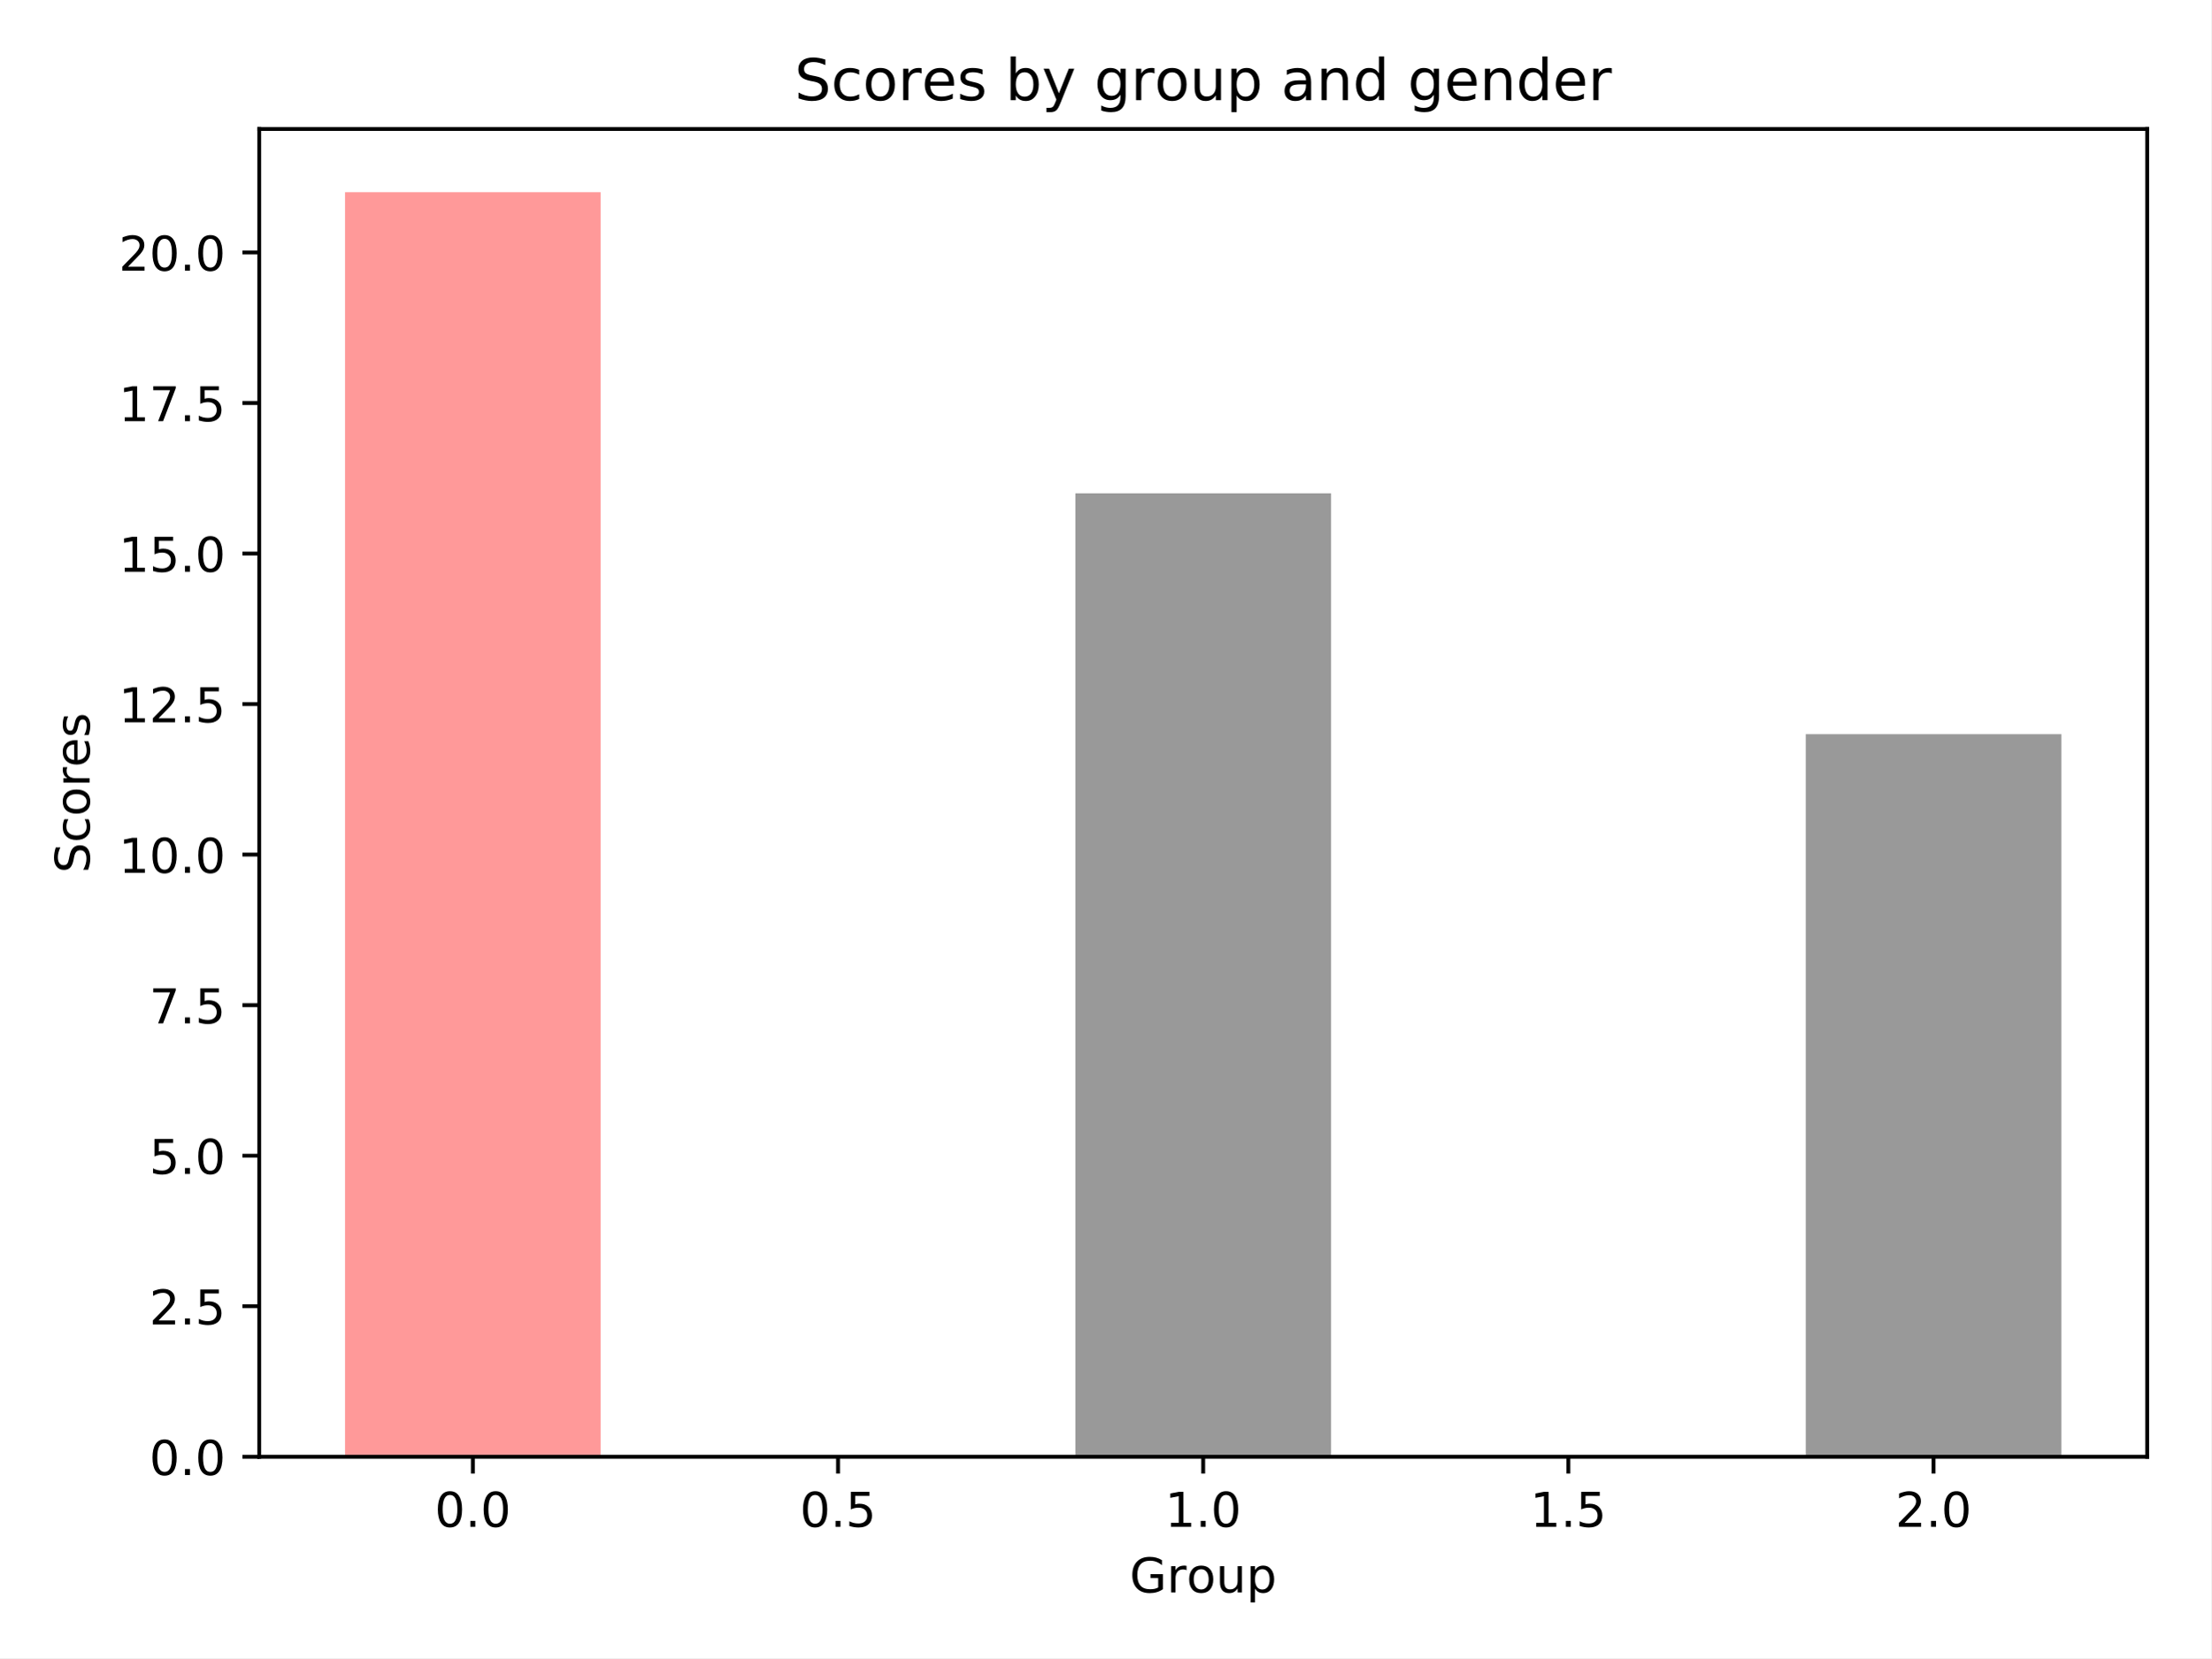
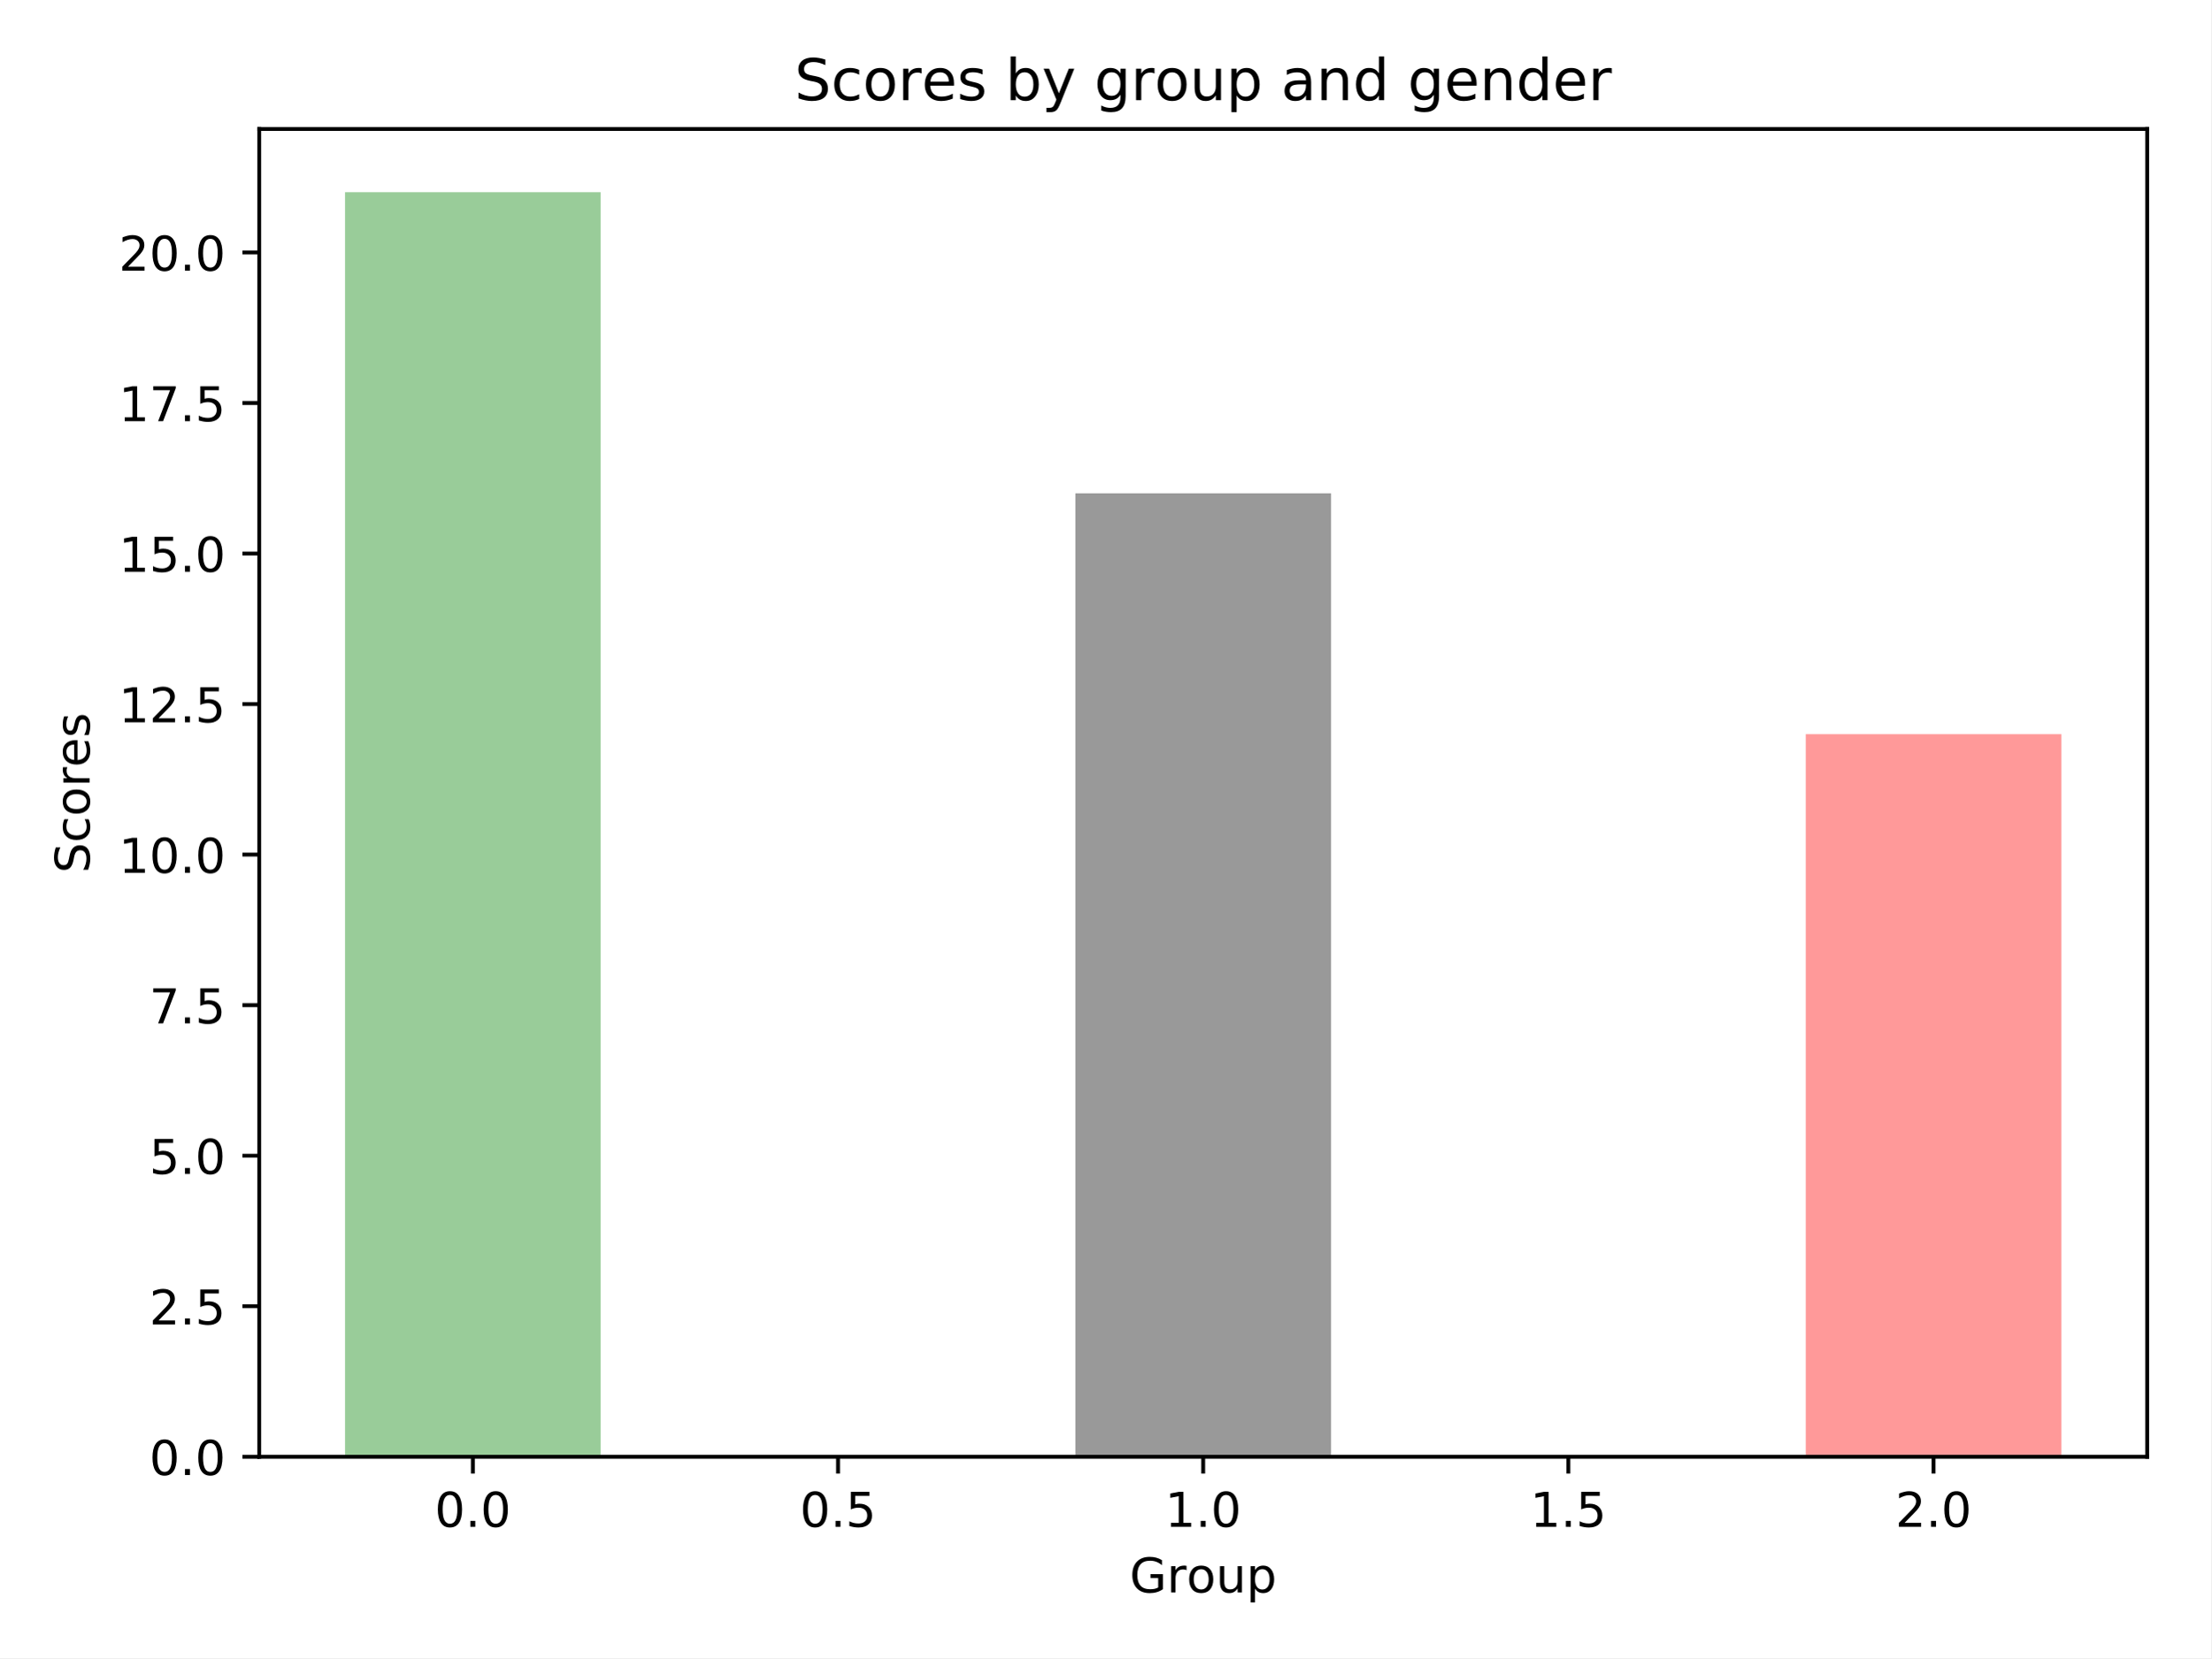
<svg xmlns="http://www.w3.org/2000/svg" xmlns:xlink="http://www.w3.org/1999/xlink" height="345.6pt" version="1.1" viewBox="0 0 460.8 345.6" width="460.8pt">
  <defs>
    <style type="text/css">
*{stroke-linecap:butt;stroke-linejoin:round;}
  </style>
  </defs>
  <g id="figure_1">
    <g id="patch_1">
      <path d="M 0 345.6  L 460.8 345.6  L 460.8 0  L 0 0  z " style="fill:#ffffff;" />
    </g>
    <g id="axes_1">
      <g id="patch_2">
        <path d="M 54.02 303.64  L 447.48 303.64  L 447.48 26.88  L 54.02 26.88  z " style="fill:#ffffff;" />
      </g>
      <g id="patch_3">
-         <path clip-path="url(#p3faacb6468)" d="M 71.905 303.64  L 125.178 303.64  L 125.178 40.059  L 71.905 40.059  z " style="fill:#ff0000;opacity:0.4;" />
+         <path clip-path="url(#p93649a4960)" d="M 71.905 303.64  L 125.178 303.64  L 125.178 40.059  L 71.905 40.059  z " style="fill:#008000;opacity:0.4;" />
      </g>
      <g id="patch_4">
-         <path clip-path="url(#p3faacb6468)" d="M 224.113 303.64  L 277.387 303.64  L 277.387 102.816  L 224.113 102.816  z " style="opacity:0.4;" />
+         <path clip-path="url(#p93649a4960)" d="M 224.113 303.64  L 277.387 303.64  L 277.387 102.816  L 224.113 102.816  z " style="opacity:0.4;" />
      </g>
      <g id="patch_5">
-         <path clip-path="url(#p3faacb6468)" d="M 376.322 303.64  L 429.595 303.64  L 429.595 153.022  L 376.322 153.022  z " style="opacity:0.4;" />
+         <path clip-path="url(#p93649a4960)" d="M 376.322 303.64  L 429.595 303.64  L 429.595 153.022  L 376.322 153.022  z " style="fill:#ff0000;opacity:0.4;" />
      </g>
      <g id="matplotlib.axis_1">
        <g id="xtick_1">
          <g id="line2d_1">
            <defs>
-               <path d="M 0 0  L 0 3.5  " id="m871937abd9" style="stroke:#000000;stroke-width:0.8;" />
-             </defs>
-             <g>
-               <use style="stroke:#000000;stroke-width:0.8;" x="98.541" xlink:href="#m871937abd9" y="303.64" />
+               <path d="M 0 0  L 0 3.5  " id="mc86ecea433" style="stroke:#000000;stroke-width:0.8;" />
+             </defs>
+             <g>
+               <use style="stroke:#000000;stroke-width:0.8;" x="98.541" xlink:href="#mc86ecea433" y="303.64" />
            </g>
          </g>
          <g id="text_1">
            <defs>
              <path d="M 31.781 66.406  Q 24.172 66.406 20.328 58.906  Q 16.5 51.422 16.5 36.375  Q 16.5 21.391 20.328 13.891  Q 24.172 6.391 31.781 6.391  Q 39.453 6.391 43.281 13.891  Q 47.125 21.391 47.125 36.375  Q 47.125 51.422 43.281 58.906  Q 39.453 66.406 31.781 66.406  z M 31.781 74.219  Q 44.047 74.219 50.516 64.516  Q 56.984 54.828 56.984 36.375  Q 56.984 17.969 50.516 8.266  Q 44.047 -1.422 31.781 -1.422  Q 19.531 -1.422 13.062 8.266  Q 6.594 17.969 6.594 36.375  Q 6.594 54.828 13.062 64.516  Q 19.531 74.219 31.781 74.219  z " id="DejaVuSans-48" />
              <path d="M 10.688 12.406  L 21 12.406  L 21 0  L 10.688 0  z " id="DejaVuSans-46" />
            </defs>
            <g transform="translate(90.58954 318.2384)scale(0.1 -0.1)">
              <use xlink:href="#DejaVuSans-48" />
              <use x="63.623" xlink:href="#DejaVuSans-46" />
              <use x="95.41" xlink:href="#DejaVuSans-48" />
            </g>
          </g>
        </g>
        <g id="xtick_2">
          <g id="line2d_2">
            <g>
-               <use style="stroke:#000000;stroke-width:0.8;" x="174.646" xlink:href="#m871937abd9" y="303.64" />
+               <use style="stroke:#000000;stroke-width:0.8;" x="174.646" xlink:href="#mc86ecea433" y="303.64" />
            </g>
          </g>
          <g id="text_2">
            <defs>
              <path d="M 10.797 72.906  L 49.516 72.906  L 49.516 64.594  L 19.828 64.594  L 19.828 46.734  Q 21.969 47.469 24.109 47.828  Q 26.266 48.188 28.422 48.188  Q 40.625 48.188 47.75 41.5  Q 54.891 34.812 54.891 23.391  Q 54.891 11.625 47.562 5.094  Q 40.234 -1.422 26.906 -1.422  Q 22.312 -1.422 17.547 -0.641  Q 12.797 0.141 7.719 1.703  L 7.719 11.625  Q 12.109 9.234 16.797 8.062  Q 21.484 6.891 26.703 6.891  Q 35.156 6.891 40.078 11.328  Q 45.016 15.766 45.016 23.391  Q 45.016 31 40.078 35.438  Q 35.156 39.891 26.703 39.891  Q 22.75 39.891 18.812 39.016  Q 14.891 38.141 10.797 36.281  z " id="DejaVuSans-53" />
            </defs>
            <g transform="translate(166.694 318.2384)scale(0.1 -0.1)">
              <use xlink:href="#DejaVuSans-48" />
              <use x="63.623" xlink:href="#DejaVuSans-46" />
              <use x="95.41" xlink:href="#DejaVuSans-53" />
            </g>
          </g>
        </g>
        <g id="xtick_3">
          <g id="line2d_3">
            <g>
-               <use style="stroke:#000000;stroke-width:0.8;" x="250.75" xlink:href="#m871937abd9" y="303.64" />
+               <use style="stroke:#000000;stroke-width:0.8;" x="250.75" xlink:href="#mc86ecea433" y="303.64" />
            </g>
          </g>
          <g id="text_3">
            <defs>
              <path d="M 12.406 8.297  L 28.516 8.297  L 28.516 63.922  L 10.984 60.406  L 10.984 69.391  L 28.422 72.906  L 38.281 72.906  L 38.281 8.297  L 54.391 8.297  L 54.391 0  L 12.406 0  z " id="DejaVuSans-49" />
            </defs>
            <g transform="translate(242.7984 318.2384)scale(0.1 -0.1)">
              <use xlink:href="#DejaVuSans-49" />
              <use x="63.623" xlink:href="#DejaVuSans-46" />
              <use x="95.41" xlink:href="#DejaVuSans-48" />
            </g>
          </g>
        </g>
        <g id="xtick_4">
          <g id="line2d_4">
            <g>
-               <use style="stroke:#000000;stroke-width:0.8;" x="326.854" xlink:href="#m871937abd9" y="303.64" />
+               <use style="stroke:#000000;stroke-width:0.8;" x="326.854" xlink:href="#mc86ecea433" y="303.64" />
            </g>
          </g>
          <g id="text_4">
            <g transform="translate(318.9029 318.2384)scale(0.1 -0.1)">
              <use xlink:href="#DejaVuSans-49" />
              <use x="63.623" xlink:href="#DejaVuSans-46" />
              <use x="95.41" xlink:href="#DejaVuSans-53" />
            </g>
          </g>
        </g>
        <g id="xtick_5">
          <g id="line2d_5">
            <g>
-               <use style="stroke:#000000;stroke-width:0.8;" x="402.959" xlink:href="#m871937abd9" y="303.64" />
+               <use style="stroke:#000000;stroke-width:0.8;" x="402.959" xlink:href="#mc86ecea433" y="303.64" />
            </g>
          </g>
          <g id="text_5">
            <defs>
              <path d="M 19.188 8.297  L 53.609 8.297  L 53.609 0  L 7.328 0  L 7.328 8.297  Q 12.938 14.109 22.625 23.891  Q 32.328 33.688 34.812 36.531  Q 39.547 41.844 41.422 45.531  Q 43.312 49.219 43.312 52.781  Q 43.312 58.594 39.234 62.25  Q 35.156 65.922 28.609 65.922  Q 23.969 65.922 18.812 64.312  Q 13.672 62.703 7.812 59.422  L 7.812 69.391  Q 13.766 71.781 18.938 73  Q 24.125 74.219 28.422 74.219  Q 39.75 74.219 46.484 68.547  Q 53.219 62.891 53.219 53.422  Q 53.219 48.922 51.531 44.891  Q 49.859 40.875 45.406 35.406  Q 44.188 33.984 37.641 27.219  Q 31.109 20.453 19.188 8.297  z " id="DejaVuSans-50" />
            </defs>
            <g transform="translate(395.0073 318.2384)scale(0.1 -0.1)">
              <use xlink:href="#DejaVuSans-50" />
              <use x="63.623" xlink:href="#DejaVuSans-46" />
              <use x="95.41" xlink:href="#DejaVuSans-48" />
            </g>
          </g>
        </g>
        <g id="text_6">
          <defs>
            <path d="M 59.516 10.406  L 59.516 29.984  L 43.406 29.984  L 43.406 38.094  L 69.281 38.094  L 69.281 6.781  Q 63.578 2.734 56.688 0.656  Q 49.812 -1.422 42 -1.422  Q 24.906 -1.422 15.25 8.562  Q 5.609 18.562 5.609 36.375  Q 5.609 54.25 15.25 64.234  Q 24.906 74.219 42 74.219  Q 49.125 74.219 55.547 72.453  Q 61.969 70.703 67.391 67.281  L 67.391 56.781  Q 61.922 61.422 55.766 63.766  Q 49.609 66.109 42.828 66.109  Q 29.438 66.109 22.719 58.641  Q 16.016 51.172 16.016 36.375  Q 16.016 21.625 22.719 14.156  Q 29.438 6.688 42.828 6.688  Q 48.047 6.688 52.141 7.594  Q 56.25 8.5 59.516 10.406  z " id="DejaVuSans-71" />
            <path d="M 41.109 46.297  Q 39.594 47.172 37.812 47.578  Q 36.031 48 33.891 48  Q 26.266 48 22.188 43.047  Q 18.109 38.094 18.109 28.812  L 18.109 0  L 9.078 0  L 9.078 54.688  L 18.109 54.688  L 18.109 46.188  Q 20.953 51.172 25.484 53.578  Q 30.031 56 36.531 56  Q 37.453 56 38.578 55.875  Q 39.703 55.766 41.062 55.516  z " id="DejaVuSans-114" />
            <path d="M 30.609 48.391  Q 23.391 48.391 19.188 42.75  Q 14.984 37.109 14.984 27.297  Q 14.984 17.484 19.156 11.844  Q 23.344 6.203 30.609 6.203  Q 37.797 6.203 41.984 11.859  Q 46.188 17.531 46.188 27.297  Q 46.188 37.016 41.984 42.703  Q 37.797 48.391 30.609 48.391  z M 30.609 56  Q 42.328 56 49.016 48.375  Q 55.719 40.766 55.719 27.297  Q 55.719 13.875 49.016 6.219  Q 42.328 -1.422 30.609 -1.422  Q 18.844 -1.422 12.172 6.219  Q 5.516 13.875 5.516 27.297  Q 5.516 40.766 12.172 48.375  Q 18.844 56 30.609 56  z " id="DejaVuSans-111" />
            <path d="M 8.5 21.578  L 8.5 54.688  L 17.484 54.688  L 17.484 21.922  Q 17.484 14.156 20.5 10.266  Q 23.531 6.391 29.594 6.391  Q 36.859 6.391 41.078 11.031  Q 45.312 15.672 45.312 23.688  L 45.312 54.688  L 54.297 54.688  L 54.297 0  L 45.312 0  L 45.312 8.406  Q 42.047 3.422 37.719 1  Q 33.406 -1.422 27.688 -1.422  Q 18.266 -1.422 13.375 4.438  Q 8.5 10.297 8.5 21.578  z M 31.109 56  z " id="DejaVuSans-117" />
            <path d="M 18.109 8.203  L 18.109 -20.797  L 9.078 -20.797  L 9.078 54.688  L 18.109 54.688  L 18.109 46.391  Q 20.953 51.266 25.266 53.625  Q 29.594 56 35.594 56  Q 45.562 56 51.781 48.094  Q 58.016 40.188 58.016 27.297  Q 58.016 14.406 51.781 6.484  Q 45.562 -1.422 35.594 -1.422  Q 29.594 -1.422 25.266 0.953  Q 20.953 3.328 18.109 8.203  z M 48.688 27.297  Q 48.688 37.203 44.609 42.844  Q 40.531 48.484 33.406 48.484  Q 26.266 48.484 22.188 42.844  Q 18.109 37.203 18.109 27.297  Q 18.109 17.391 22.188 11.75  Q 26.266 6.109 33.406 6.109  Q 40.531 6.109 44.609 11.75  Q 48.688 17.391 48.688 27.297  z " id="DejaVuSans-112" />
          </defs>
          <g transform="translate(235.4195 331.9166)scale(0.1 -0.1)">
            <use xlink:href="#DejaVuSans-71" />
            <use x="77.49" xlink:href="#DejaVuSans-114" />
            <use x="118.572" xlink:href="#DejaVuSans-111" />
            <use x="179.754" xlink:href="#DejaVuSans-117" />
            <use x="243.133" xlink:href="#DejaVuSans-112" />
          </g>
        </g>
      </g>
      <g id="matplotlib.axis_2">
        <g id="ytick_1">
          <g id="line2d_6">
            <defs>
-               <path d="M 0 0  L -3.5 0  " id="m808e51aa16" style="stroke:#000000;stroke-width:0.8;" />
-             </defs>
-             <g>
-               <use style="stroke:#000000;stroke-width:0.8;" x="54.02" xlink:href="#m808e51aa16" y="303.64" />
+               <path d="M 0 0  L -3.5 0  " id="mdbbe879304" style="stroke:#000000;stroke-width:0.8;" />
+             </defs>
+             <g>
+               <use style="stroke:#000000;stroke-width:0.8;" x="54.02" xlink:href="#mdbbe879304" y="303.64" />
            </g>
          </g>
          <g id="text_7">
            <g transform="translate(31.11688 307.4392)scale(0.1 -0.1)">
              <use xlink:href="#DejaVuSans-48" />
              <use x="63.623" xlink:href="#DejaVuSans-46" />
              <use x="95.41" xlink:href="#DejaVuSans-48" />
            </g>
          </g>
        </g>
        <g id="ytick_2">
          <g id="line2d_7">
            <g>
-               <use style="stroke:#000000;stroke-width:0.8;" x="54.02" xlink:href="#m808e51aa16" y="272.261" />
+               <use style="stroke:#000000;stroke-width:0.8;" x="54.02" xlink:href="#mdbbe879304" y="272.261" />
            </g>
          </g>
          <g id="text_8">
            <g transform="translate(31.11688 276.0605)scale(0.1 -0.1)">
              <use xlink:href="#DejaVuSans-50" />
              <use x="63.623" xlink:href="#DejaVuSans-46" />
              <use x="95.41" xlink:href="#DejaVuSans-53" />
            </g>
          </g>
        </g>
        <g id="ytick_3">
          <g id="line2d_8">
            <g>
-               <use style="stroke:#000000;stroke-width:0.8;" x="54.02" xlink:href="#m808e51aa16" y="240.883" />
+               <use style="stroke:#000000;stroke-width:0.8;" x="54.02" xlink:href="#mdbbe879304" y="240.883" />
            </g>
          </g>
          <g id="text_9">
            <g transform="translate(31.11688 244.6818)scale(0.1 -0.1)">
              <use xlink:href="#DejaVuSans-53" />
              <use x="63.623" xlink:href="#DejaVuSans-46" />
              <use x="95.41" xlink:href="#DejaVuSans-48" />
            </g>
          </g>
        </g>
        <g id="ytick_4">
          <g id="line2d_9">
            <g>
-               <use style="stroke:#000000;stroke-width:0.8;" x="54.02" xlink:href="#m808e51aa16" y="209.504" />
+               <use style="stroke:#000000;stroke-width:0.8;" x="54.02" xlink:href="#mdbbe879304" y="209.504" />
            </g>
          </g>
          <g id="text_10">
            <defs>
              <path d="M 8.203 72.906  L 55.078 72.906  L 55.078 68.703  L 28.609 0  L 18.312 0  L 43.219 64.594  L 8.203 64.594  z " id="DejaVuSans-55" />
            </defs>
            <g transform="translate(31.11688 213.3032)scale(0.1 -0.1)">
              <use xlink:href="#DejaVuSans-55" />
              <use x="63.623" xlink:href="#DejaVuSans-46" />
              <use x="95.41" xlink:href="#DejaVuSans-53" />
            </g>
          </g>
        </g>
        <g id="ytick_5">
          <g id="line2d_10">
            <g>
-               <use style="stroke:#000000;stroke-width:0.8;" x="54.02" xlink:href="#m808e51aa16" y="178.125" />
+               <use style="stroke:#000000;stroke-width:0.8;" x="54.02" xlink:href="#mdbbe879304" y="178.125" />
            </g>
          </g>
          <g id="text_11">
            <g transform="translate(24.75437 181.9245)scale(0.1 -0.1)">
              <use xlink:href="#DejaVuSans-49" />
              <use x="63.623" xlink:href="#DejaVuSans-48" />
              <use x="127.246" xlink:href="#DejaVuSans-46" />
              <use x="159.033" xlink:href="#DejaVuSans-48" />
            </g>
          </g>
        </g>
        <g id="ytick_6">
          <g id="line2d_11">
            <g>
-               <use style="stroke:#000000;stroke-width:0.8;" x="54.02" xlink:href="#m808e51aa16" y="146.747" />
+               <use style="stroke:#000000;stroke-width:0.8;" x="54.02" xlink:href="#mdbbe879304" y="146.747" />
            </g>
          </g>
          <g id="text_12">
            <g transform="translate(24.75437 150.5458)scale(0.1 -0.1)">
              <use xlink:href="#DejaVuSans-49" />
              <use x="63.623" xlink:href="#DejaVuSans-50" />
              <use x="127.246" xlink:href="#DejaVuSans-46" />
              <use x="159.033" xlink:href="#DejaVuSans-53" />
            </g>
          </g>
        </g>
        <g id="ytick_7">
          <g id="line2d_12">
            <g>
-               <use style="stroke:#000000;stroke-width:0.8;" x="54.02" xlink:href="#m808e51aa16" y="115.368" />
+               <use style="stroke:#000000;stroke-width:0.8;" x="54.02" xlink:href="#mdbbe879304" y="115.368" />
            </g>
          </g>
          <g id="text_13">
            <g transform="translate(24.75437 119.1671)scale(0.1 -0.1)">
              <use xlink:href="#DejaVuSans-49" />
              <use x="63.623" xlink:href="#DejaVuSans-53" />
              <use x="127.246" xlink:href="#DejaVuSans-46" />
              <use x="159.033" xlink:href="#DejaVuSans-48" />
            </g>
          </g>
        </g>
        <g id="ytick_8">
          <g id="line2d_13">
            <g>
-               <use style="stroke:#000000;stroke-width:0.8;" x="54.02" xlink:href="#m808e51aa16" y="83.989" />
+               <use style="stroke:#000000;stroke-width:0.8;" x="54.02" xlink:href="#mdbbe879304" y="83.989" />
            </g>
          </g>
          <g id="text_14">
            <g transform="translate(24.75437 87.78843)scale(0.1 -0.1)">
              <use xlink:href="#DejaVuSans-49" />
              <use x="63.623" xlink:href="#DejaVuSans-55" />
              <use x="127.246" xlink:href="#DejaVuSans-46" />
              <use x="159.033" xlink:href="#DejaVuSans-53" />
            </g>
          </g>
        </g>
        <g id="ytick_9">
          <g id="line2d_14">
            <g>
-               <use style="stroke:#000000;stroke-width:0.8;" x="54.02" xlink:href="#m808e51aa16" y="52.611" />
+               <use style="stroke:#000000;stroke-width:0.8;" x="54.02" xlink:href="#mdbbe879304" y="52.611" />
            </g>
          </g>
          <g id="text_15">
            <g transform="translate(24.75437 56.40974)scale(0.1 -0.1)">
              <use xlink:href="#DejaVuSans-50" />
              <use x="63.623" xlink:href="#DejaVuSans-48" />
              <use x="127.246" xlink:href="#DejaVuSans-46" />
              <use x="159.033" xlink:href="#DejaVuSans-48" />
            </g>
          </g>
        </g>
        <g id="text_16">
          <defs>
            <path d="M 53.516 70.516  L 53.516 60.891  Q 47.906 63.578 42.922 64.891  Q 37.938 66.219 33.297 66.219  Q 25.25 66.219 20.875 63.094  Q 16.5 59.969 16.5 54.203  Q 16.5 49.359 19.406 46.891  Q 22.312 44.438 30.422 42.922  L 36.375 41.703  Q 47.406 39.594 52.656 34.297  Q 57.906 29 57.906 20.125  Q 57.906 9.516 50.797 4.047  Q 43.703 -1.422 29.984 -1.422  Q 24.812 -1.422 18.969 -0.25  Q 13.141 0.922 6.891 3.219  L 6.891 13.375  Q 12.891 10.016 18.656 8.297  Q 24.422 6.594 29.984 6.594  Q 38.422 6.594 43.016 9.906  Q 47.609 13.234 47.609 19.391  Q 47.609 24.75 44.312 27.781  Q 41.016 30.812 33.5 32.328  L 27.484 33.5  Q 16.453 35.688 11.516 40.375  Q 6.594 45.062 6.594 53.422  Q 6.594 63.094 13.406 68.656  Q 20.219 74.219 32.172 74.219  Q 37.312 74.219 42.625 73.281  Q 47.953 72.359 53.516 70.516  z " id="DejaVuSans-83" />
            <path d="M 48.781 52.594  L 48.781 44.188  Q 44.969 46.297 41.141 47.344  Q 37.312 48.391 33.406 48.391  Q 24.656 48.391 19.812 42.844  Q 14.984 37.312 14.984 27.297  Q 14.984 17.281 19.812 11.734  Q 24.656 6.203 33.406 6.203  Q 37.312 6.203 41.141 7.25  Q 44.969 8.297 48.781 10.406  L 48.781 2.094  Q 45.016 0.344 40.984 -0.531  Q 36.969 -1.422 32.422 -1.422  Q 20.062 -1.422 12.781 6.344  Q 5.516 14.109 5.516 27.297  Q 5.516 40.672 12.859 48.328  Q 20.219 56 33.016 56  Q 37.156 56 41.109 55.141  Q 45.062 54.297 48.781 52.594  z " id="DejaVuSans-99" />
            <path d="M 56.203 29.594  L 56.203 25.203  L 14.891 25.203  Q 15.484 15.922 20.484 11.062  Q 25.484 6.203 34.422 6.203  Q 39.594 6.203 44.453 7.469  Q 49.312 8.734 54.109 11.281  L 54.109 2.781  Q 49.266 0.734 44.188 -0.344  Q 39.109 -1.422 33.891 -1.422  Q 20.797 -1.422 13.156 6.188  Q 5.516 13.812 5.516 26.812  Q 5.516 40.234 12.766 48.109  Q 20.016 56 32.328 56  Q 43.359 56 49.781 48.891  Q 56.203 41.797 56.203 29.594  z M 47.219 32.234  Q 47.125 39.594 43.094 43.984  Q 39.062 48.391 32.422 48.391  Q 24.906 48.391 20.391 44.141  Q 15.875 39.891 15.188 32.172  z " id="DejaVuSans-101" />
            <path d="M 44.281 53.078  L 44.281 44.578  Q 40.484 46.531 36.375 47.5  Q 32.281 48.484 27.875 48.484  Q 21.188 48.484 17.844 46.438  Q 14.5 44.391 14.5 40.281  Q 14.5 37.156 16.891 35.375  Q 19.281 33.594 26.516 31.984  L 29.594 31.297  Q 39.156 29.25 43.188 25.516  Q 47.219 21.781 47.219 15.094  Q 47.219 7.469 41.188 3.016  Q 35.156 -1.422 24.609 -1.422  Q 20.219 -1.422 15.453 -0.562  Q 10.688 0.297 5.422 2  L 5.422 11.281  Q 10.406 8.688 15.234 7.391  Q 20.062 6.109 24.812 6.109  Q 31.156 6.109 34.562 8.281  Q 37.984 10.453 37.984 14.406  Q 37.984 18.062 35.516 20.016  Q 33.062 21.969 24.703 23.781  L 21.578 24.516  Q 13.234 26.266 9.516 29.906  Q 5.812 33.547 5.812 39.891  Q 5.812 47.609 11.281 51.797  Q 16.75 56 26.812 56  Q 31.781 56 36.172 55.266  Q 40.578 54.547 44.281 53.078  z " id="DejaVuSans-115" />
          </defs>
          <g transform="translate(18.67469 181.978)rotate(-90)scale(0.1 -0.1)">
            <use xlink:href="#DejaVuSans-83" />
            <use x="63.477" xlink:href="#DejaVuSans-99" />
            <use x="118.457" xlink:href="#DejaVuSans-111" />
            <use x="179.639" xlink:href="#DejaVuSans-114" />
            <use x="220.721" xlink:href="#DejaVuSans-101" />
            <use x="282.244" xlink:href="#DejaVuSans-115" />
          </g>
        </g>
      </g>
      <g id="patch_6">
        <path d="M 54.02 303.64  L 54.02 26.88  " style="fill:none;stroke:#000000;stroke-linecap:square;stroke-linejoin:miter;stroke-width:0.8;" />
      </g>
      <g id="patch_7">
        <path d="M 447.48 303.64  L 447.48 26.88  " style="fill:none;stroke:#000000;stroke-linecap:square;stroke-linejoin:miter;stroke-width:0.8;" />
      </g>
      <g id="patch_8">
        <path d="M 54.02 303.64  L 447.48 303.64  " style="fill:none;stroke:#000000;stroke-linecap:square;stroke-linejoin:miter;stroke-width:0.8;" />
      </g>
      <g id="patch_9">
        <path d="M 54.02 26.88  L 447.48 26.88  " style="fill:none;stroke:#000000;stroke-linecap:square;stroke-linejoin:miter;stroke-width:0.8;" />
      </g>
      <g id="text_17">
        <defs>
          <path id="DejaVuSans-32" />
          <path d="M 48.688 27.297  Q 48.688 37.203 44.609 42.844  Q 40.531 48.484 33.406 48.484  Q 26.266 48.484 22.188 42.844  Q 18.109 37.203 18.109 27.297  Q 18.109 17.391 22.188 11.75  Q 26.266 6.109 33.406 6.109  Q 40.531 6.109 44.609 11.75  Q 48.688 17.391 48.688 27.297  z M 18.109 46.391  Q 20.953 51.266 25.266 53.625  Q 29.594 56 35.594 56  Q 45.562 56 51.781 48.094  Q 58.016 40.188 58.016 27.297  Q 58.016 14.406 51.781 6.484  Q 45.562 -1.422 35.594 -1.422  Q 29.594 -1.422 25.266 0.953  Q 20.953 3.328 18.109 8.203  L 18.109 0  L 9.078 0  L 9.078 75.984  L 18.109 75.984  z " id="DejaVuSans-98" />
          <path d="M 32.172 -5.078  Q 28.375 -14.844 24.75 -17.812  Q 21.141 -20.797 15.094 -20.797  L 7.906 -20.797  L 7.906 -13.281  L 13.188 -13.281  Q 16.891 -13.281 18.938 -11.516  Q 21 -9.766 23.484 -3.219  L 25.094 0.875  L 2.984 54.688  L 12.5 54.688  L 29.594 11.922  L 46.688 54.688  L 56.203 54.688  z " id="DejaVuSans-121" />
          <path d="M 45.406 27.984  Q 45.406 37.75 41.375 43.109  Q 37.359 48.484 30.078 48.484  Q 22.859 48.484 18.828 43.109  Q 14.797 37.75 14.797 27.984  Q 14.797 18.266 18.828 12.891  Q 22.859 7.516 30.078 7.516  Q 37.359 7.516 41.375 12.891  Q 45.406 18.266 45.406 27.984  z M 54.391 6.781  Q 54.391 -7.172 48.188 -13.984  Q 42 -20.797 29.203 -20.797  Q 24.469 -20.797 20.266 -20.094  Q 16.062 -19.391 12.109 -17.922  L 12.109 -9.188  Q 16.062 -11.328 19.922 -12.344  Q 23.781 -13.375 27.781 -13.375  Q 36.625 -13.375 41.016 -8.766  Q 45.406 -4.156 45.406 5.172  L 45.406 9.625  Q 42.625 4.781 38.281 2.391  Q 33.938 0 27.875 0  Q 17.828 0 11.672 7.656  Q 5.516 15.328 5.516 27.984  Q 5.516 40.672 11.672 48.328  Q 17.828 56 27.875 56  Q 33.938 56 38.281 53.609  Q 42.625 51.219 45.406 46.391  L 45.406 54.688  L 54.391 54.688  z " id="DejaVuSans-103" />
          <path d="M 34.281 27.484  Q 23.391 27.484 19.188 25  Q 14.984 22.516 14.984 16.5  Q 14.984 11.719 18.141 8.906  Q 21.297 6.109 26.703 6.109  Q 34.188 6.109 38.703 11.406  Q 43.219 16.703 43.219 25.484  L 43.219 27.484  z M 52.203 31.203  L 52.203 0  L 43.219 0  L 43.219 8.297  Q 40.141 3.328 35.547 0.953  Q 30.953 -1.422 24.312 -1.422  Q 15.922 -1.422 10.953 3.297  Q 6 8.016 6 15.922  Q 6 25.141 12.172 29.828  Q 18.359 34.516 30.609 34.516  L 43.219 34.516  L 43.219 35.406  Q 43.219 41.609 39.141 45  Q 35.062 48.391 27.688 48.391  Q 23 48.391 18.547 47.266  Q 14.109 46.141 10.016 43.891  L 10.016 52.203  Q 14.938 54.109 19.578 55.047  Q 24.219 56 28.609 56  Q 40.484 56 46.344 49.844  Q 52.203 43.703 52.203 31.203  z " id="DejaVuSans-97" />
          <path d="M 54.891 33.016  L 54.891 0  L 45.906 0  L 45.906 32.719  Q 45.906 40.484 42.875 44.328  Q 39.844 48.188 33.797 48.188  Q 26.516 48.188 22.312 43.547  Q 18.109 38.922 18.109 30.906  L 18.109 0  L 9.078 0  L 9.078 54.688  L 18.109 54.688  L 18.109 46.188  Q 21.344 51.125 25.703 53.562  Q 30.078 56 35.797 56  Q 45.219 56 50.047 50.172  Q 54.891 44.344 54.891 33.016  z " id="DejaVuSans-110" />
          <path d="M 45.406 46.391  L 45.406 75.984  L 54.391 75.984  L 54.391 0  L 45.406 0  L 45.406 8.203  Q 42.578 3.328 38.25 0.953  Q 33.938 -1.422 27.875 -1.422  Q 17.969 -1.422 11.734 6.484  Q 5.516 14.406 5.516 27.297  Q 5.516 40.188 11.734 48.094  Q 17.969 56 27.875 56  Q 33.938 56 38.25 53.625  Q 42.578 51.266 45.406 46.391  z M 14.797 27.297  Q 14.797 17.391 18.875 11.75  Q 22.953 6.109 30.078 6.109  Q 37.203 6.109 41.297 11.75  Q 45.406 17.391 45.406 27.297  Q 45.406 37.203 41.297 42.844  Q 37.203 48.484 30.078 48.484  Q 22.953 48.484 18.875 42.844  Q 14.797 37.203 14.797 27.297  z " id="DejaVuSans-100" />
        </defs>
        <g transform="translate(165.5847 20.88)scale(0.12 -0.12)">
          <use xlink:href="#DejaVuSans-83" />
          <use x="63.477" xlink:href="#DejaVuSans-99" />
          <use x="118.457" xlink:href="#DejaVuSans-111" />
          <use x="179.639" xlink:href="#DejaVuSans-114" />
          <use x="220.721" xlink:href="#DejaVuSans-101" />
          <use x="282.244" xlink:href="#DejaVuSans-115" />
          <use x="334.344" xlink:href="#DejaVuSans-32" />
          <use x="366.131" xlink:href="#DejaVuSans-98" />
          <use x="429.607" xlink:href="#DejaVuSans-121" />
          <use x="488.787" xlink:href="#DejaVuSans-32" />
          <use x="520.574" xlink:href="#DejaVuSans-103" />
          <use x="584.051" xlink:href="#DejaVuSans-114" />
          <use x="625.133" xlink:href="#DejaVuSans-111" />
          <use x="686.314" xlink:href="#DejaVuSans-117" />
          <use x="749.693" xlink:href="#DejaVuSans-112" />
          <use x="813.17" xlink:href="#DejaVuSans-32" />
          <use x="844.957" xlink:href="#DejaVuSans-97" />
          <use x="906.236" xlink:href="#DejaVuSans-110" />
          <use x="969.615" xlink:href="#DejaVuSans-100" />
          <use x="1033.092" xlink:href="#DejaVuSans-32" />
          <use x="1064.879" xlink:href="#DejaVuSans-103" />
          <use x="1128.355" xlink:href="#DejaVuSans-101" />
          <use x="1189.879" xlink:href="#DejaVuSans-110" />
          <use x="1253.258" xlink:href="#DejaVuSans-100" />
          <use x="1316.734" xlink:href="#DejaVuSans-101" />
          <use x="1378.258" xlink:href="#DejaVuSans-114" />
        </g>
      </g>
    </g>
  </g>
  <defs>
-     <clipPath id="p3faacb6468">
+     <clipPath id="p93649a4960">
      <rect height="276.76" width="393.46" x="54.02" y="26.88" />
    </clipPath>
  </defs>
</svg>
